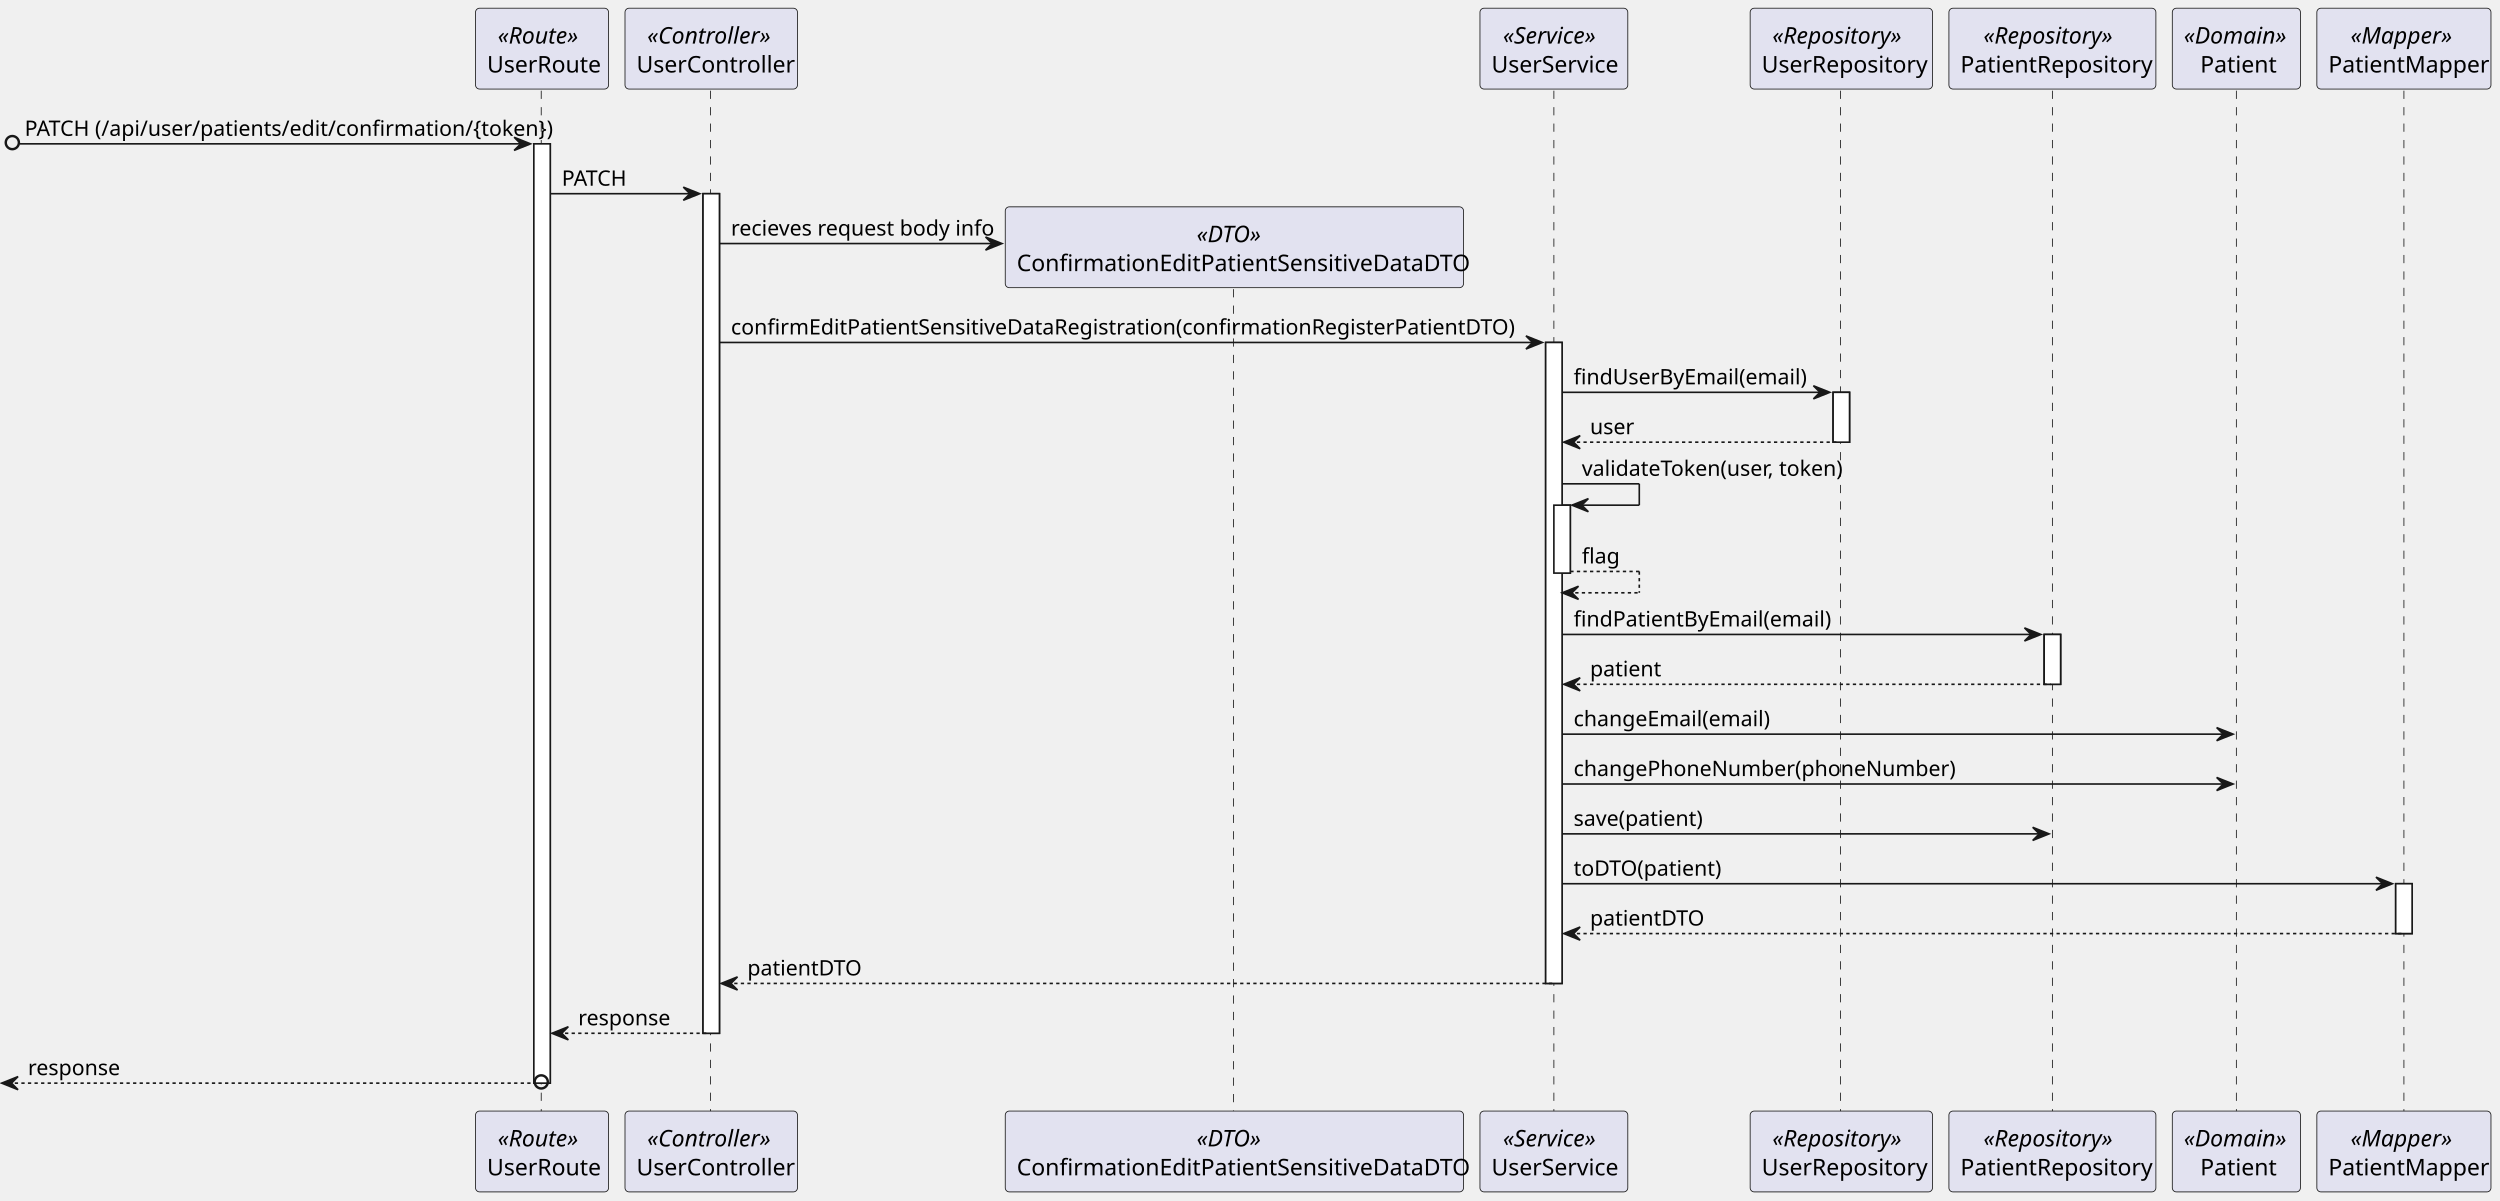
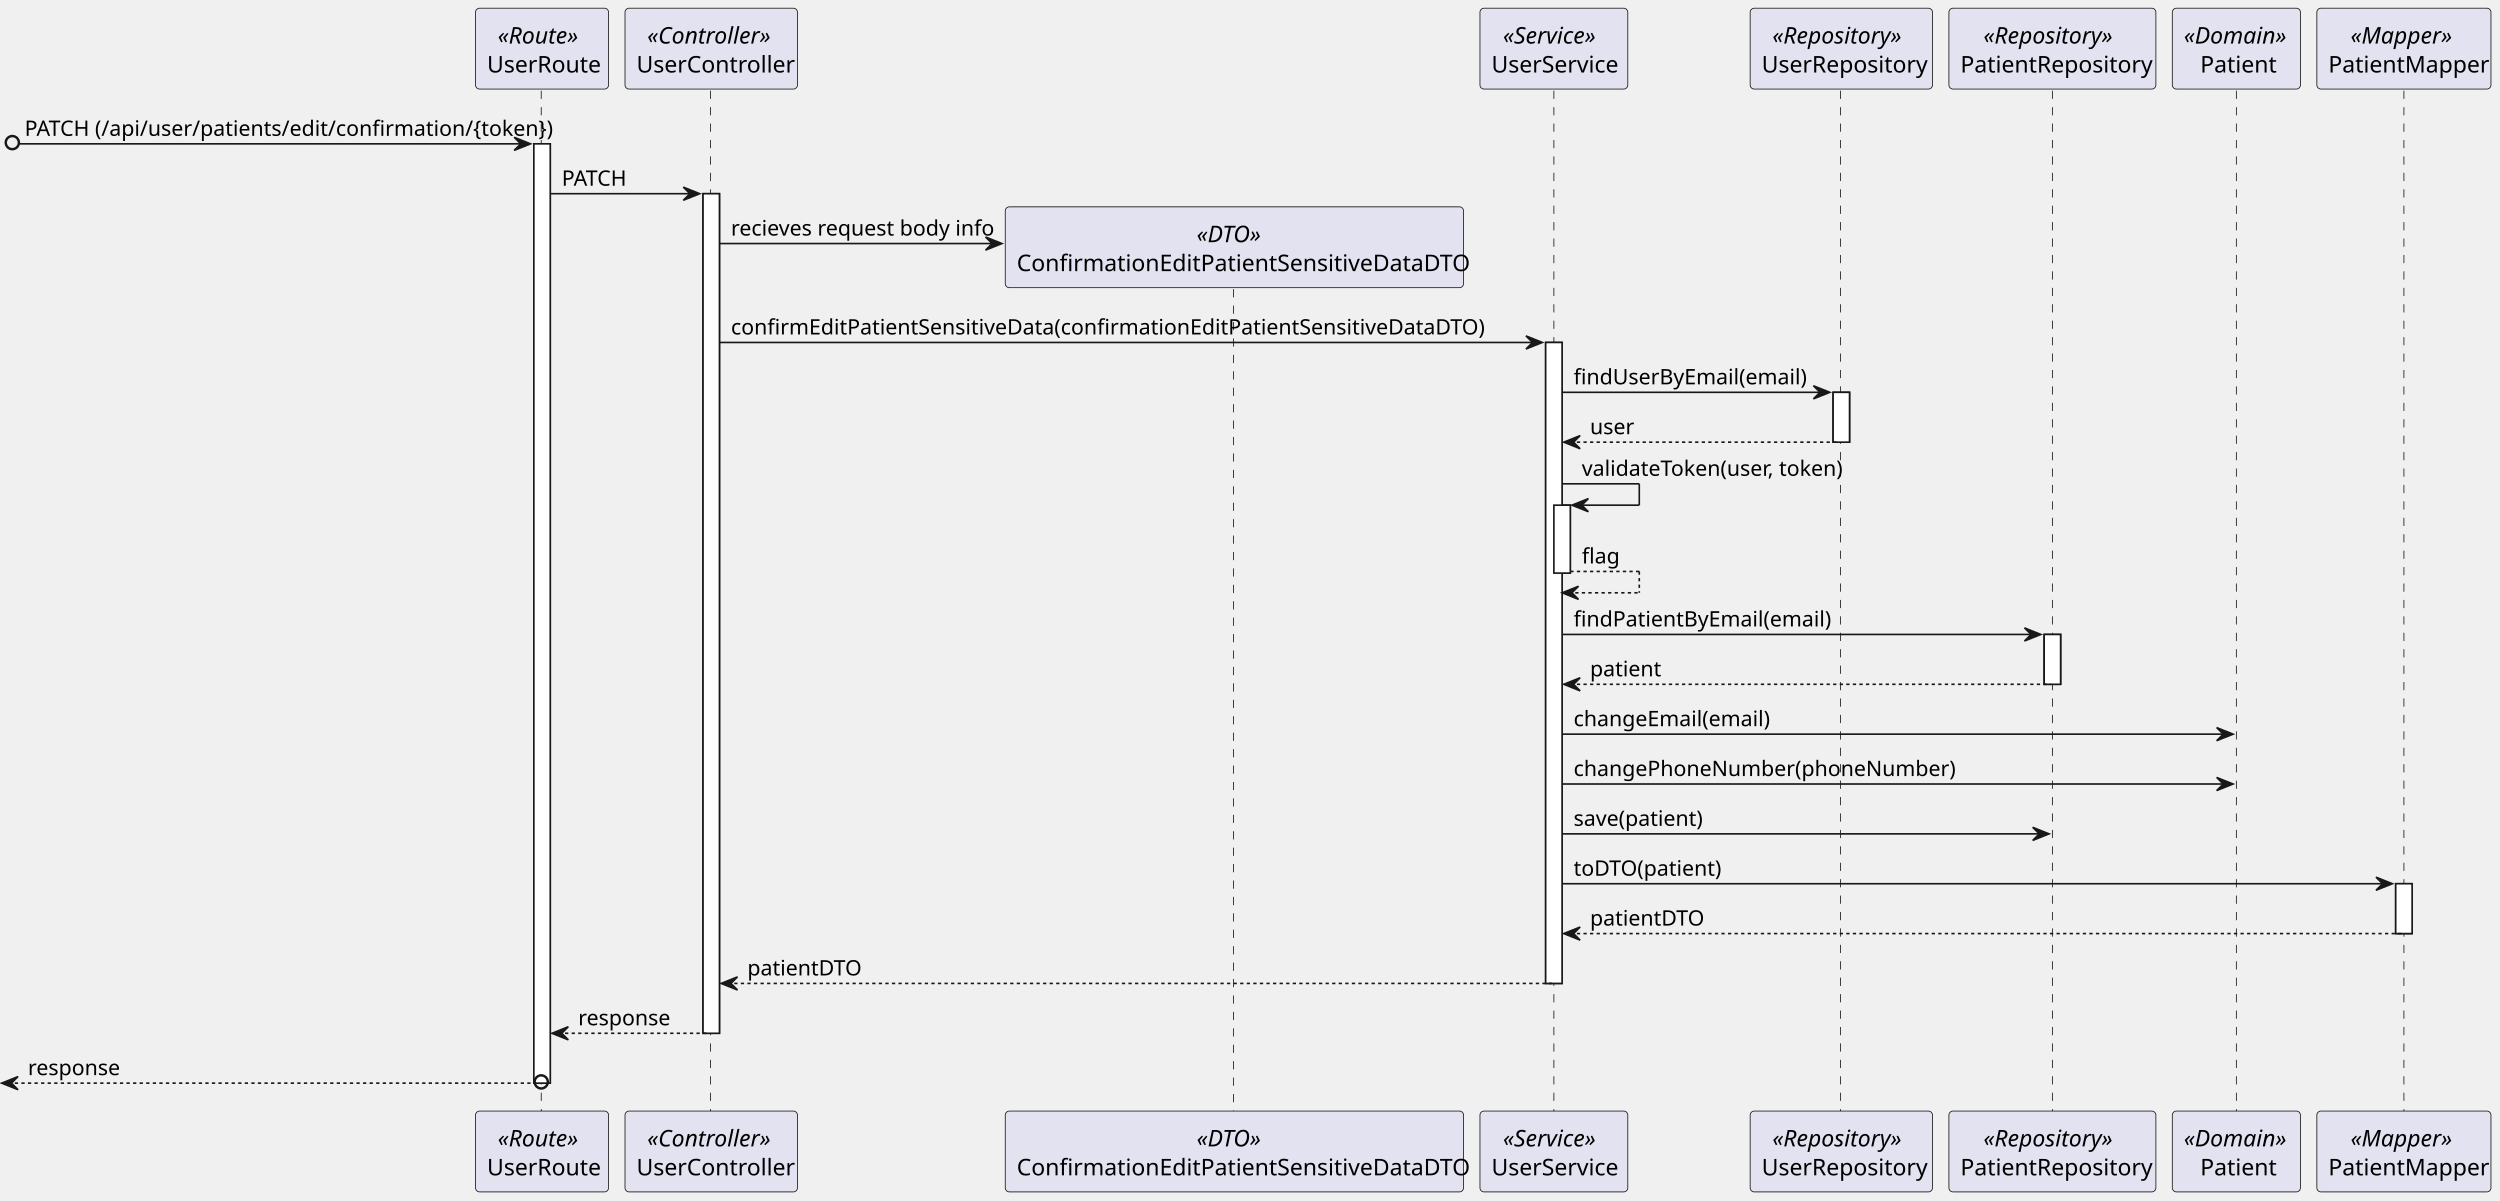
<svg xmlns="http://www.w3.org/2000/svg" contentStyleType="text/css" height="731px" preserveAspectRatio="none" style="width:1522px;height:731px;background:#FFFFFF;" version="1.1" viewBox="0 0 1522 731" width="1522px" zoomAndPan="magnify">
  <defs />
  <g>
    <rect fill="#FFFFFF" height="571.844" style="stroke:#181818;stroke-width:1.0;" width="10" x="325" y="87.57" />
    <rect fill="#FFFFFF" height="511.141" style="stroke:#181818;stroke-width:1.0;" width="10" x="428" y="117.922" />
    <rect fill="#FFFFFF" height="390.219" style="stroke:#181818;stroke-width:1.0;" width="10" x="941" y="208.492" />
    <rect fill="#FFFFFF" height="41.352" style="stroke:#181818;stroke-width:1.0;" width="10" x="946" y="307.547" />
    <rect fill="#FFFFFF" height="30.352" style="stroke:#181818;stroke-width:1.0;" width="10" x="1116" y="238.844" />
    <rect fill="#FFFFFF" height="30.352" style="stroke:#181818;stroke-width:1.0;" width="10" x="1244.5" y="386.25" />
    <rect fill="#FFFFFF" height="30.352" style="stroke:#181818;stroke-width:1.0;" width="10" x="1458.5" y="538.008" />
    <line style="stroke:#181818;stroke-width:0.5;stroke-dasharray:5.0,5.0;" x1="329.5" x2="329.5" y1="55.219" y2="677.414" />
    <line style="stroke:#181818;stroke-width:0.5;stroke-dasharray:5.0,5.0;" x1="432.5" x2="432.5" y1="55.219" y2="677.414" />
    <line style="stroke:#181818;stroke-width:0.5;stroke-dasharray:5.0,5.0;" x1="751" x2="751" y1="166.031" y2="677.414" />
    <line style="stroke:#181818;stroke-width:0.5;stroke-dasharray:5.0,5.0;" x1="946" x2="946" y1="55.219" y2="677.414" />
    <line style="stroke:#181818;stroke-width:0.5;stroke-dasharray:5.0,5.0;" x1="1120.5" x2="1120.5" y1="55.219" y2="677.414" />
    <line style="stroke:#181818;stroke-width:0.5;stroke-dasharray:5.0,5.0;" x1="1249.5" x2="1249.5" y1="55.219" y2="677.414" />
    <line style="stroke:#181818;stroke-width:0.5;stroke-dasharray:5.0,5.0;" x1="1361.5" x2="1361.5" y1="55.219" y2="677.414" />
    <line style="stroke:#181818;stroke-width:0.5;stroke-dasharray:5.0,5.0;" x1="1463.5" x2="1463.5" y1="55.219" y2="677.414" />
    <rect fill="#E2E2F0" height="49.219" rx="2.5" ry="2.5" style="stroke:#181818;stroke-width:0.5;" width="81" x="289.5" y="5" />
    <text fill="#000000" font-family="sans-serif" font-size="14" font-style="italic" lengthAdjust="spacing" textLength="54" x="303" y="26.533">«Route»</text>
    <text fill="#000000" font-family="sans-serif" font-size="14" lengthAdjust="spacing" textLength="67" x="296.5" y="44.143">UserRoute</text>
    <rect fill="#E2E2F0" height="49.219" rx="2.5" ry="2.5" style="stroke:#181818;stroke-width:0.5;" width="81" x="289.5" y="676.414" />
    <text fill="#000000" font-family="sans-serif" font-size="14" font-style="italic" lengthAdjust="spacing" textLength="54" x="303" y="697.947">«Route»</text>
    <text fill="#000000" font-family="sans-serif" font-size="14" lengthAdjust="spacing" textLength="67" x="296.5" y="715.557">UserRoute</text>
    <rect fill="#E2E2F0" height="49.219" rx="2.5" ry="2.5" style="stroke:#181818;stroke-width:0.5;" width="105" x="380.5" y="5" />
    <text fill="#000000" font-family="sans-serif" font-size="14" font-style="italic" lengthAdjust="spacing" textLength="78" x="394" y="26.533">«Controller»</text>
    <text fill="#000000" font-family="sans-serif" font-size="14" lengthAdjust="spacing" textLength="91" x="387.5" y="44.143">UserController</text>
    <rect fill="#E2E2F0" height="49.219" rx="2.5" ry="2.5" style="stroke:#181818;stroke-width:0.5;" width="105" x="380.5" y="676.414" />
    <text fill="#000000" font-family="sans-serif" font-size="14" font-style="italic" lengthAdjust="spacing" textLength="78" x="394" y="697.947">«Controller»</text>
    <text fill="#000000" font-family="sans-serif" font-size="14" lengthAdjust="spacing" textLength="91" x="387.5" y="715.557">UserController</text>
    <rect fill="#E2E2F0" height="49.219" rx="2.5" ry="2.5" style="stroke:#181818;stroke-width:0.5;" width="279" x="612" y="676.414" />
    <text fill="#000000" font-family="sans-serif" font-size="14" font-style="italic" lengthAdjust="spacing" textLength="46" x="728.5" y="697.947">«DTO»</text>
    <text fill="#000000" font-family="sans-serif" font-size="14" lengthAdjust="spacing" textLength="265" x="619" y="715.557">ConfirmationEditPatientSensitiveDataDTO</text>
    <rect fill="#E2E2F0" height="49.219" rx="2.5" ry="2.5" style="stroke:#181818;stroke-width:0.5;" width="90" x="901" y="5" />
    <text fill="#000000" font-family="sans-serif" font-size="14" font-style="italic" lengthAdjust="spacing" textLength="62" x="915" y="26.533">«Service»</text>
    <text fill="#000000" font-family="sans-serif" font-size="14" lengthAdjust="spacing" textLength="76" x="908" y="44.143">UserService</text>
    <rect fill="#E2E2F0" height="49.219" rx="2.5" ry="2.5" style="stroke:#181818;stroke-width:0.5;" width="90" x="901" y="676.414" />
    <text fill="#000000" font-family="sans-serif" font-size="14" font-style="italic" lengthAdjust="spacing" textLength="62" x="915" y="697.947">«Service»</text>
    <text fill="#000000" font-family="sans-serif" font-size="14" lengthAdjust="spacing" textLength="76" x="908" y="715.557">UserService</text>
    <rect fill="#E2E2F0" height="49.219" rx="2.5" ry="2.5" style="stroke:#181818;stroke-width:0.5;" width="111" x="1065.5" y="5" />
    <text fill="#000000" font-family="sans-serif" font-size="14" font-style="italic" lengthAdjust="spacing" textLength="84" x="1079" y="26.533">«Repository»</text>
    <text fill="#000000" font-family="sans-serif" font-size="14" lengthAdjust="spacing" textLength="97" x="1072.5" y="44.143">UserRepository</text>
    <rect fill="#E2E2F0" height="49.219" rx="2.5" ry="2.5" style="stroke:#181818;stroke-width:0.5;" width="111" x="1065.5" y="676.414" />
    <text fill="#000000" font-family="sans-serif" font-size="14" font-style="italic" lengthAdjust="spacing" textLength="84" x="1079" y="697.947">«Repository»</text>
    <text fill="#000000" font-family="sans-serif" font-size="14" lengthAdjust="spacing" textLength="97" x="1072.5" y="715.557">UserRepository</text>
    <rect fill="#E2E2F0" height="49.219" rx="2.5" ry="2.5" style="stroke:#181818;stroke-width:0.5;" width="126" x="1186.5" y="5" />
    <text fill="#000000" font-family="sans-serif" font-size="14" font-style="italic" lengthAdjust="spacing" textLength="84" x="1207.5" y="26.533">«Repository»</text>
    <text fill="#000000" font-family="sans-serif" font-size="14" lengthAdjust="spacing" textLength="112" x="1193.5" y="44.143">PatientRepository</text>
    <rect fill="#E2E2F0" height="49.219" rx="2.5" ry="2.5" style="stroke:#181818;stroke-width:0.5;" width="126" x="1186.5" y="676.414" />
    <text fill="#000000" font-family="sans-serif" font-size="14" font-style="italic" lengthAdjust="spacing" textLength="84" x="1207.5" y="697.947">«Repository»</text>
    <text fill="#000000" font-family="sans-serif" font-size="14" lengthAdjust="spacing" textLength="112" x="1193.5" y="715.557">PatientRepository</text>
    <rect fill="#E2E2F0" height="49.219" rx="2.5" ry="2.5" style="stroke:#181818;stroke-width:0.5;" width="78" x="1322.5" y="5" />
    <text fill="#000000" font-family="sans-serif" font-size="14" font-style="italic" lengthAdjust="spacing" textLength="64" x="1329.5" y="26.533">«Domain»</text>
    <text fill="#000000" font-family="sans-serif" font-size="14" lengthAdjust="spacing" textLength="44" x="1339.5" y="44.143">Patient</text>
    <rect fill="#E2E2F0" height="49.219" rx="2.5" ry="2.5" style="stroke:#181818;stroke-width:0.5;" width="78" x="1322.5" y="676.414" />
    <text fill="#000000" font-family="sans-serif" font-size="14" font-style="italic" lengthAdjust="spacing" textLength="64" x="1329.5" y="697.947">«Domain»</text>
    <text fill="#000000" font-family="sans-serif" font-size="14" lengthAdjust="spacing" textLength="44" x="1339.5" y="715.557">Patient</text>
    <rect fill="#E2E2F0" height="49.219" rx="2.5" ry="2.5" style="stroke:#181818;stroke-width:0.5;" width="106" x="1410.5" y="5" />
    <text fill="#000000" font-family="sans-serif" font-size="14" font-style="italic" lengthAdjust="spacing" textLength="65" x="1431" y="26.533">«Mapper»</text>
    <text fill="#000000" font-family="sans-serif" font-size="14" lengthAdjust="spacing" textLength="92" x="1417.5" y="44.143">PatientMapper</text>
    <rect fill="#E2E2F0" height="49.219" rx="2.5" ry="2.5" style="stroke:#181818;stroke-width:0.5;" width="106" x="1410.5" y="676.414" />
    <text fill="#000000" font-family="sans-serif" font-size="14" font-style="italic" lengthAdjust="spacing" textLength="65" x="1431" y="697.947">«Mapper»</text>
    <text fill="#000000" font-family="sans-serif" font-size="14" lengthAdjust="spacing" textLength="92" x="1417.5" y="715.557">PatientMapper</text>
    <rect fill="#FFFFFF" height="571.844" style="stroke:#181818;stroke-width:1.0;" width="10" x="325" y="87.57" />
    <rect fill="#FFFFFF" height="511.141" style="stroke:#181818;stroke-width:1.0;" width="10" x="428" y="117.922" />
    <rect fill="#FFFFFF" height="390.219" style="stroke:#181818;stroke-width:1.0;" width="10" x="941" y="208.492" />
    <rect fill="#FFFFFF" height="41.352" style="stroke:#181818;stroke-width:1.0;" width="10" x="946" y="307.547" />
    <rect fill="#FFFFFF" height="30.352" style="stroke:#181818;stroke-width:1.0;" width="10" x="1116" y="238.844" />
    <rect fill="#FFFFFF" height="30.352" style="stroke:#181818;stroke-width:1.0;" width="10" x="1244.5" y="386.25" />
    <rect fill="#FFFFFF" height="30.352" style="stroke:#181818;stroke-width:1.0;" width="10" x="1458.5" y="538.008" />
    <ellipse cx="7.5" cy="86.82" fill="none" rx="4" ry="4" style="stroke:#181818;stroke-width:1.5;" />
    <polygon fill="#181818" points="313,83.57,323,87.57,313,91.57,317,87.57" style="stroke:#181818;stroke-width:1.0;" />
    <line style="stroke:#181818;stroke-width:1.0;" x1="12" x2="319" y1="87.57" y2="87.57" />
    <text fill="#000000" font-family="sans-serif" font-size="13" lengthAdjust="spacing" textLength="298" x="15" y="82.714">PATCH (/api/user/patients/edit/confirmation/{token})</text>
    <polygon fill="#181818" points="416,113.922,426,117.922,416,121.922,420,117.922" style="stroke:#181818;stroke-width:1.0;" />
    <line style="stroke:#181818;stroke-width:1.0;" x1="335" x2="422" y1="117.922" y2="117.922" />
    <text fill="#000000" font-family="sans-serif" font-size="13" lengthAdjust="spacing" textLength="43" x="342" y="113.065">PATCH</text>
    <polygon fill="#181818" points="600,144.273,610,148.273,600,152.273,604,148.273" style="stroke:#181818;stroke-width:1.0;" />
    <line style="stroke:#181818;stroke-width:1.0;" x1="438" x2="606" y1="148.273" y2="148.273" />
    <text fill="#000000" font-family="sans-serif" font-size="13" lengthAdjust="spacing" textLength="150" x="445" y="143.417">recieves request body info</text>
    <rect fill="#E2E2F0" height="49.219" rx="2.5" ry="2.5" style="stroke:#181818;stroke-width:0.5;" width="279" x="612" y="125.922" />
    <text fill="#000000" font-family="sans-serif" font-size="14" font-style="italic" lengthAdjust="spacing" textLength="46" x="728.5" y="147.455">«DTO»</text>
    <text fill="#000000" font-family="sans-serif" font-size="14" lengthAdjust="spacing" textLength="265" x="619" y="165.065">ConfirmationEditPatientSensitiveDataDTO</text>
    <polygon fill="#181818" points="929,204.492,939,208.492,929,212.492,933,208.492" style="stroke:#181818;stroke-width:1.0;" />
    <line style="stroke:#181818;stroke-width:1.0;" x1="438" x2="935" y1="208.492" y2="208.492" />
-     <text fill="#000000" font-family="sans-serif" font-size="13" lengthAdjust="spacing" textLength="447" x="445" y="203.636">confirmEditPatientSensitiveDataRegistration(confirmationRegisterPatientDTO)</text>
+     <text fill="#000000" font-family="sans-serif" font-size="13" lengthAdjust="spacing" textLength="432" x="445" y="203.636">confirmEditPatientSensitiveData(confirmationEditPatientSensitiveDataDTO)</text>
    <polygon fill="#181818" points="1104,234.844,1114,238.844,1104,242.844,1108,238.844" style="stroke:#181818;stroke-width:1.0;" />
    <line style="stroke:#181818;stroke-width:1.0;" x1="951" x2="1110" y1="238.844" y2="238.844" />
    <text fill="#000000" font-family="sans-serif" font-size="13" lengthAdjust="spacing" textLength="135" x="958" y="233.987">findUserByEmail(email)</text>
    <polygon fill="#181818" points="962,265.195,952,269.195,962,273.195,958,269.195" style="stroke:#181818;stroke-width:1.0;" />
    <line style="stroke:#181818;stroke-width:1.0;stroke-dasharray:2.0,2.0;" x1="956" x2="1120" y1="269.195" y2="269.195" />
    <text fill="#000000" font-family="sans-serif" font-size="13" lengthAdjust="spacing" textLength="25" x="968" y="264.339">user</text>
    <line style="stroke:#181818;stroke-width:1.0;" x1="951" x2="998" y1="294.547" y2="294.547" />
    <line style="stroke:#181818;stroke-width:1.0;" x1="998" x2="998" y1="294.547" y2="307.547" />
    <line style="stroke:#181818;stroke-width:1.0;" x1="957" x2="998" y1="307.547" y2="307.547" />
    <polygon fill="#181818" points="967,303.547,957,307.547,967,311.547,963,307.547" style="stroke:#181818;stroke-width:1.0;" />
    <text fill="#000000" font-family="sans-serif" font-size="13" lengthAdjust="spacing" textLength="151" x="963" y="289.69">validateToken(user, token)</text>
    <line style="stroke:#181818;stroke-width:1.0;stroke-dasharray:2.0,2.0;" x1="956" x2="998" y1="347.898" y2="347.898" />
    <line style="stroke:#181818;stroke-width:1.0;stroke-dasharray:2.0,2.0;" x1="998" x2="998" y1="347.898" y2="360.898" />
    <line style="stroke:#181818;stroke-width:1.0;stroke-dasharray:2.0,2.0;" x1="951" x2="998" y1="360.898" y2="360.898" />
    <polygon fill="#181818" points="961,356.898,951,360.898,961,364.898,957,360.898" style="stroke:#181818;stroke-width:1.0;" />
    <text fill="#000000" font-family="sans-serif" font-size="13" lengthAdjust="spacing" textLength="20" x="963" y="343.042">flag</text>
    <polygon fill="#181818" points="1232.5,382.25,1242.5,386.25,1232.5,390.25,1236.5,386.25" style="stroke:#181818;stroke-width:1.0;" />
    <line style="stroke:#181818;stroke-width:1.0;" x1="951" x2="1238.5" y1="386.25" y2="386.25" />
    <text fill="#000000" font-family="sans-serif" font-size="13" lengthAdjust="spacing" textLength="149" x="958" y="381.394">findPatientByEmail(email)</text>
    <polygon fill="#181818" points="962,412.602,952,416.602,962,420.602,958,416.602" style="stroke:#181818;stroke-width:1.0;" />
    <line style="stroke:#181818;stroke-width:1.0;stroke-dasharray:2.0,2.0;" x1="956" x2="1248.5" y1="416.602" y2="416.602" />
    <text fill="#000000" font-family="sans-serif" font-size="13" lengthAdjust="spacing" textLength="39" x="968" y="411.745">patient</text>
    <polygon fill="#181818" points="1349.5,442.953,1359.5,446.953,1349.5,450.953,1353.5,446.953" style="stroke:#181818;stroke-width:1.0;" />
    <line style="stroke:#181818;stroke-width:1.0;" x1="951" x2="1355.5" y1="446.953" y2="446.953" />
    <text fill="#000000" font-family="sans-serif" font-size="13" lengthAdjust="spacing" textLength="114" x="958" y="442.097">changeEmail(email)</text>
    <polygon fill="#181818" points="1349.5,473.305,1359.5,477.305,1349.5,481.305,1353.5,477.305" style="stroke:#181818;stroke-width:1.0;" />
    <line style="stroke:#181818;stroke-width:1.0;" x1="951" x2="1355.5" y1="477.305" y2="477.305" />
    <text fill="#000000" font-family="sans-serif" font-size="13" lengthAdjust="spacing" textLength="212" x="958" y="472.448">changePhoneNumber(phoneNumber)</text>
    <polygon fill="#181818" points="1237.5,503.656,1247.5,507.656,1237.5,511.656,1241.5,507.656" style="stroke:#181818;stroke-width:1.0;" />
    <line style="stroke:#181818;stroke-width:1.0;" x1="951" x2="1243.5" y1="507.656" y2="507.656" />
    <text fill="#000000" font-family="sans-serif" font-size="13" lengthAdjust="spacing" textLength="73" x="958" y="502.8">save(patient)</text>
    <polygon fill="#181818" points="1446.5,534.008,1456.5,538.008,1446.5,542.008,1450.5,538.008" style="stroke:#181818;stroke-width:1.0;" />
    <line style="stroke:#181818;stroke-width:1.0;" x1="951" x2="1452.5" y1="538.008" y2="538.008" />
    <text fill="#000000" font-family="sans-serif" font-size="13" lengthAdjust="spacing" textLength="84" x="958" y="533.151">toDTO(patient)</text>
    <polygon fill="#181818" points="962,564.359,952,568.359,962,572.359,958,568.359" style="stroke:#181818;stroke-width:1.0;" />
    <line style="stroke:#181818;stroke-width:1.0;stroke-dasharray:2.0,2.0;" x1="956" x2="1462.5" y1="568.359" y2="568.359" />
    <text fill="#000000" font-family="sans-serif" font-size="13" lengthAdjust="spacing" textLength="65" x="968" y="563.503">patientDTO</text>
    <polygon fill="#181818" points="449,594.711,439,598.711,449,602.711,445,598.711" style="stroke:#181818;stroke-width:1.0;" />
    <line style="stroke:#181818;stroke-width:1.0;stroke-dasharray:2.0,2.0;" x1="443" x2="945" y1="598.711" y2="598.711" />
    <text fill="#000000" font-family="sans-serif" font-size="13" lengthAdjust="spacing" textLength="65" x="455" y="593.855">patientDTO</text>
    <polygon fill="#181818" points="346,625.062,336,629.062,346,633.062,342,629.062" style="stroke:#181818;stroke-width:1.0;" />
    <line style="stroke:#181818;stroke-width:1.0;stroke-dasharray:2.0,2.0;" x1="340" x2="432" y1="629.062" y2="629.062" />
    <text fill="#000000" font-family="sans-serif" font-size="13" lengthAdjust="spacing" textLength="53" x="352" y="624.206">response</text>
    <polygon fill="#181818" points="11,655.414,1,659.414,11,663.414,7,659.414" style="stroke:#181818;stroke-width:1.0;" />
    <ellipse cx="329.5" cy="658.664" fill="none" rx="4" ry="4" style="stroke:#181818;stroke-width:1.5;" />
    <line style="stroke:#181818;stroke-width:1.0;stroke-dasharray:2.0,2.0;" x1="5" x2="325" y1="659.414" y2="659.414" />
    <text fill="#000000" font-family="sans-serif" font-size="13" lengthAdjust="spacing" textLength="53" x="17" y="654.558">response</text>
  </g>
</svg>
